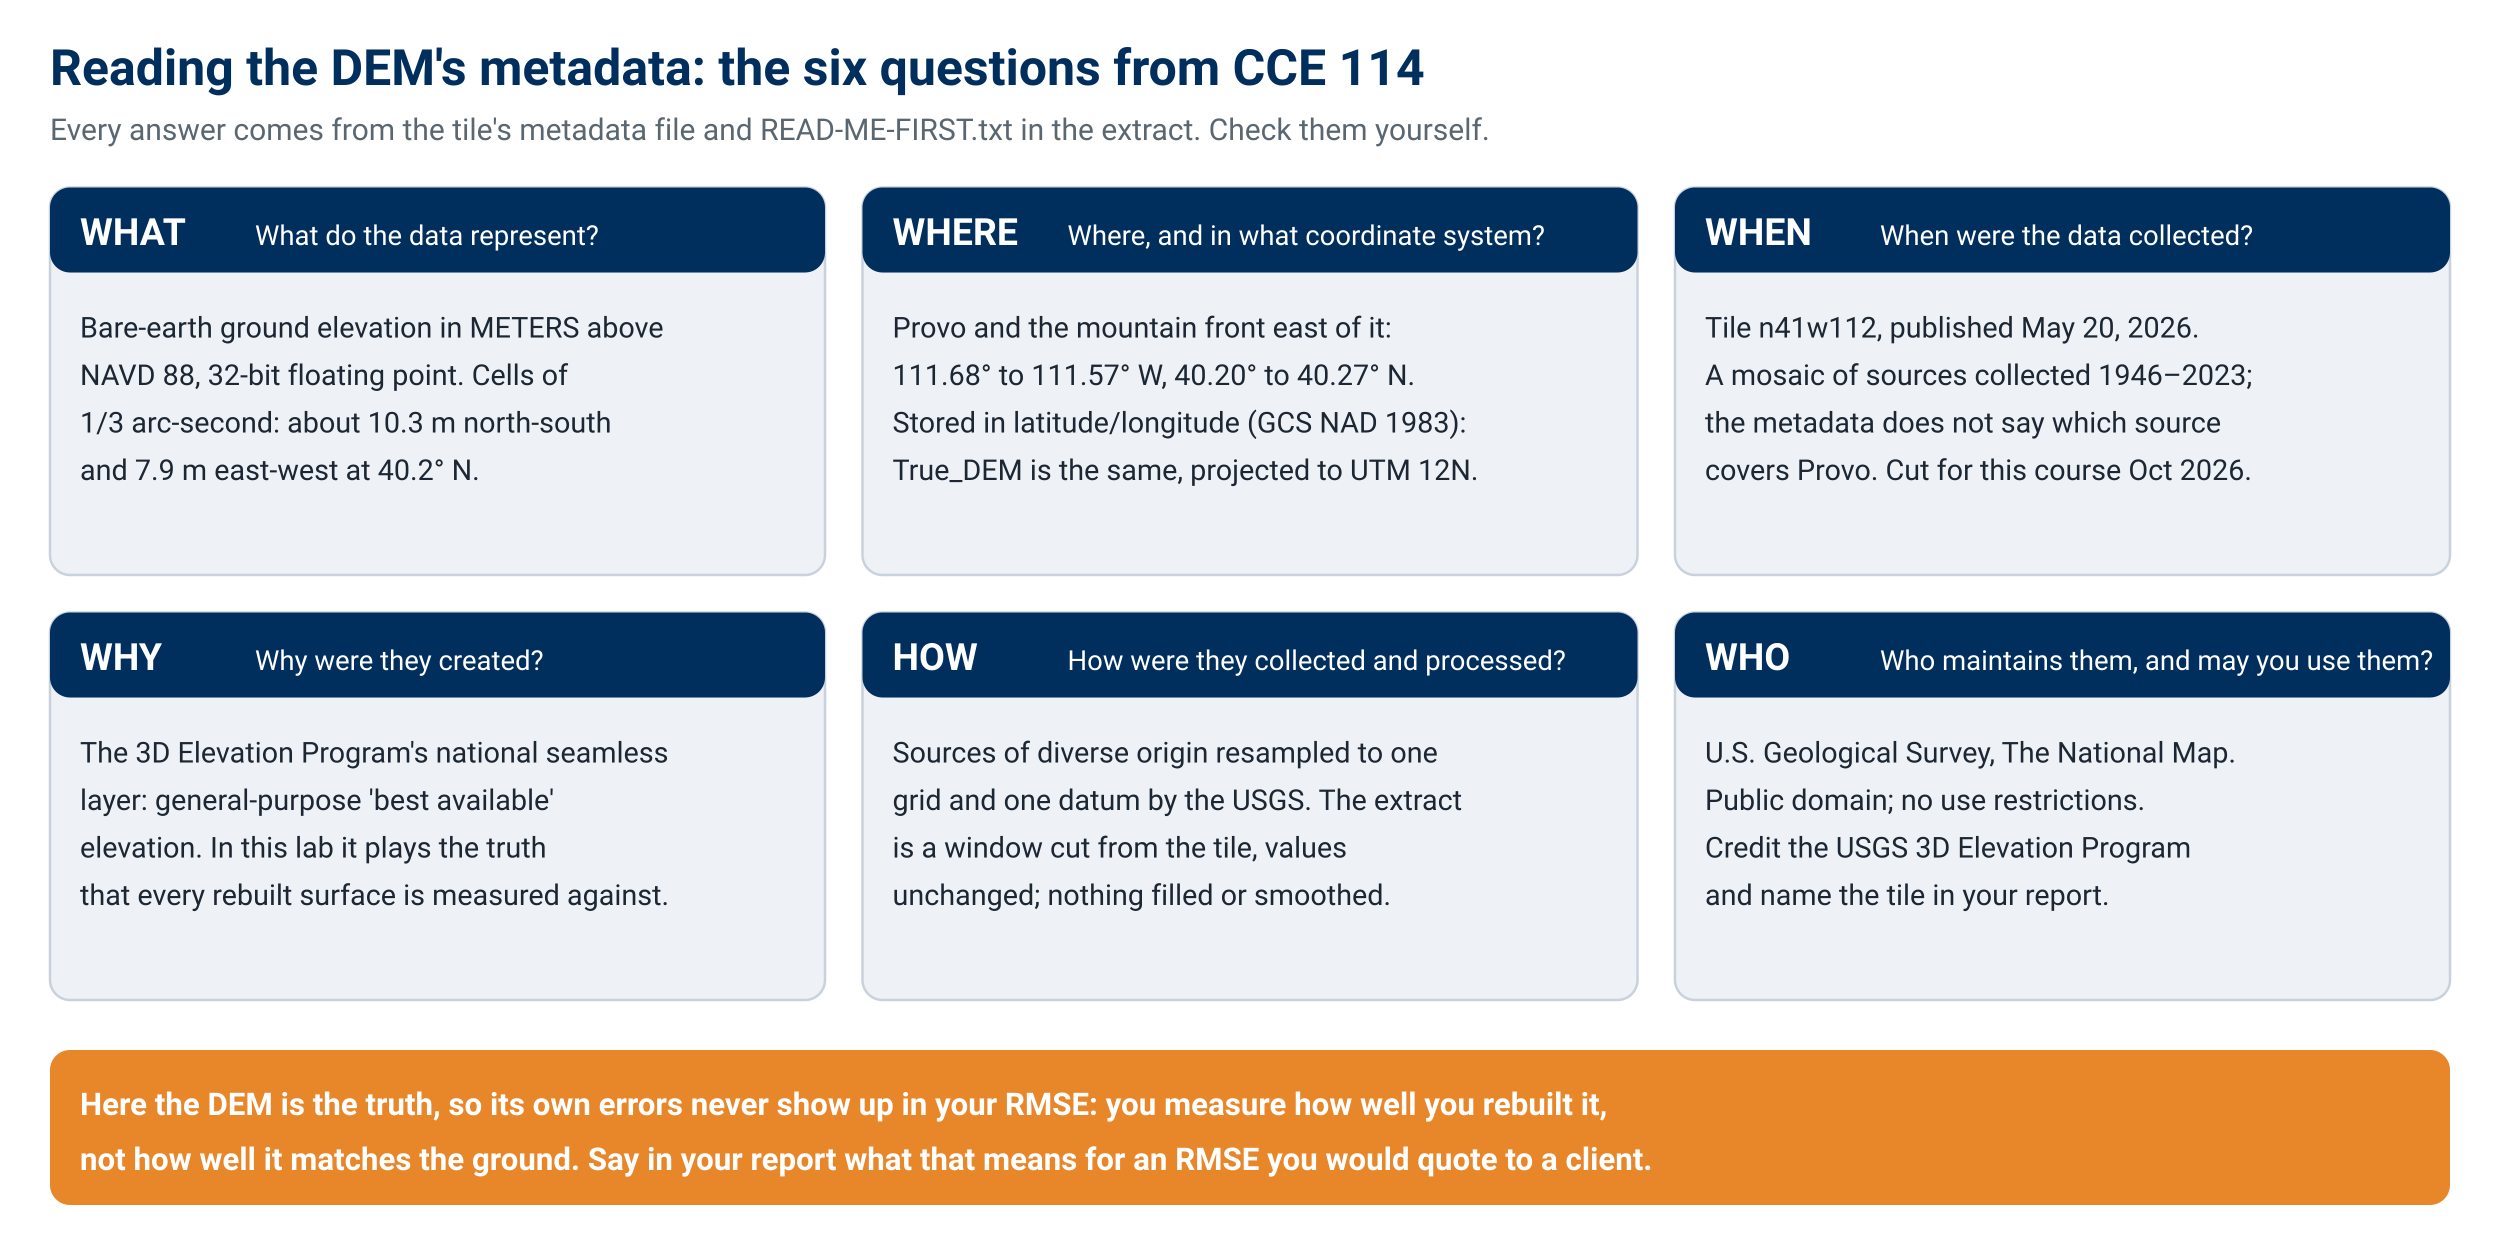
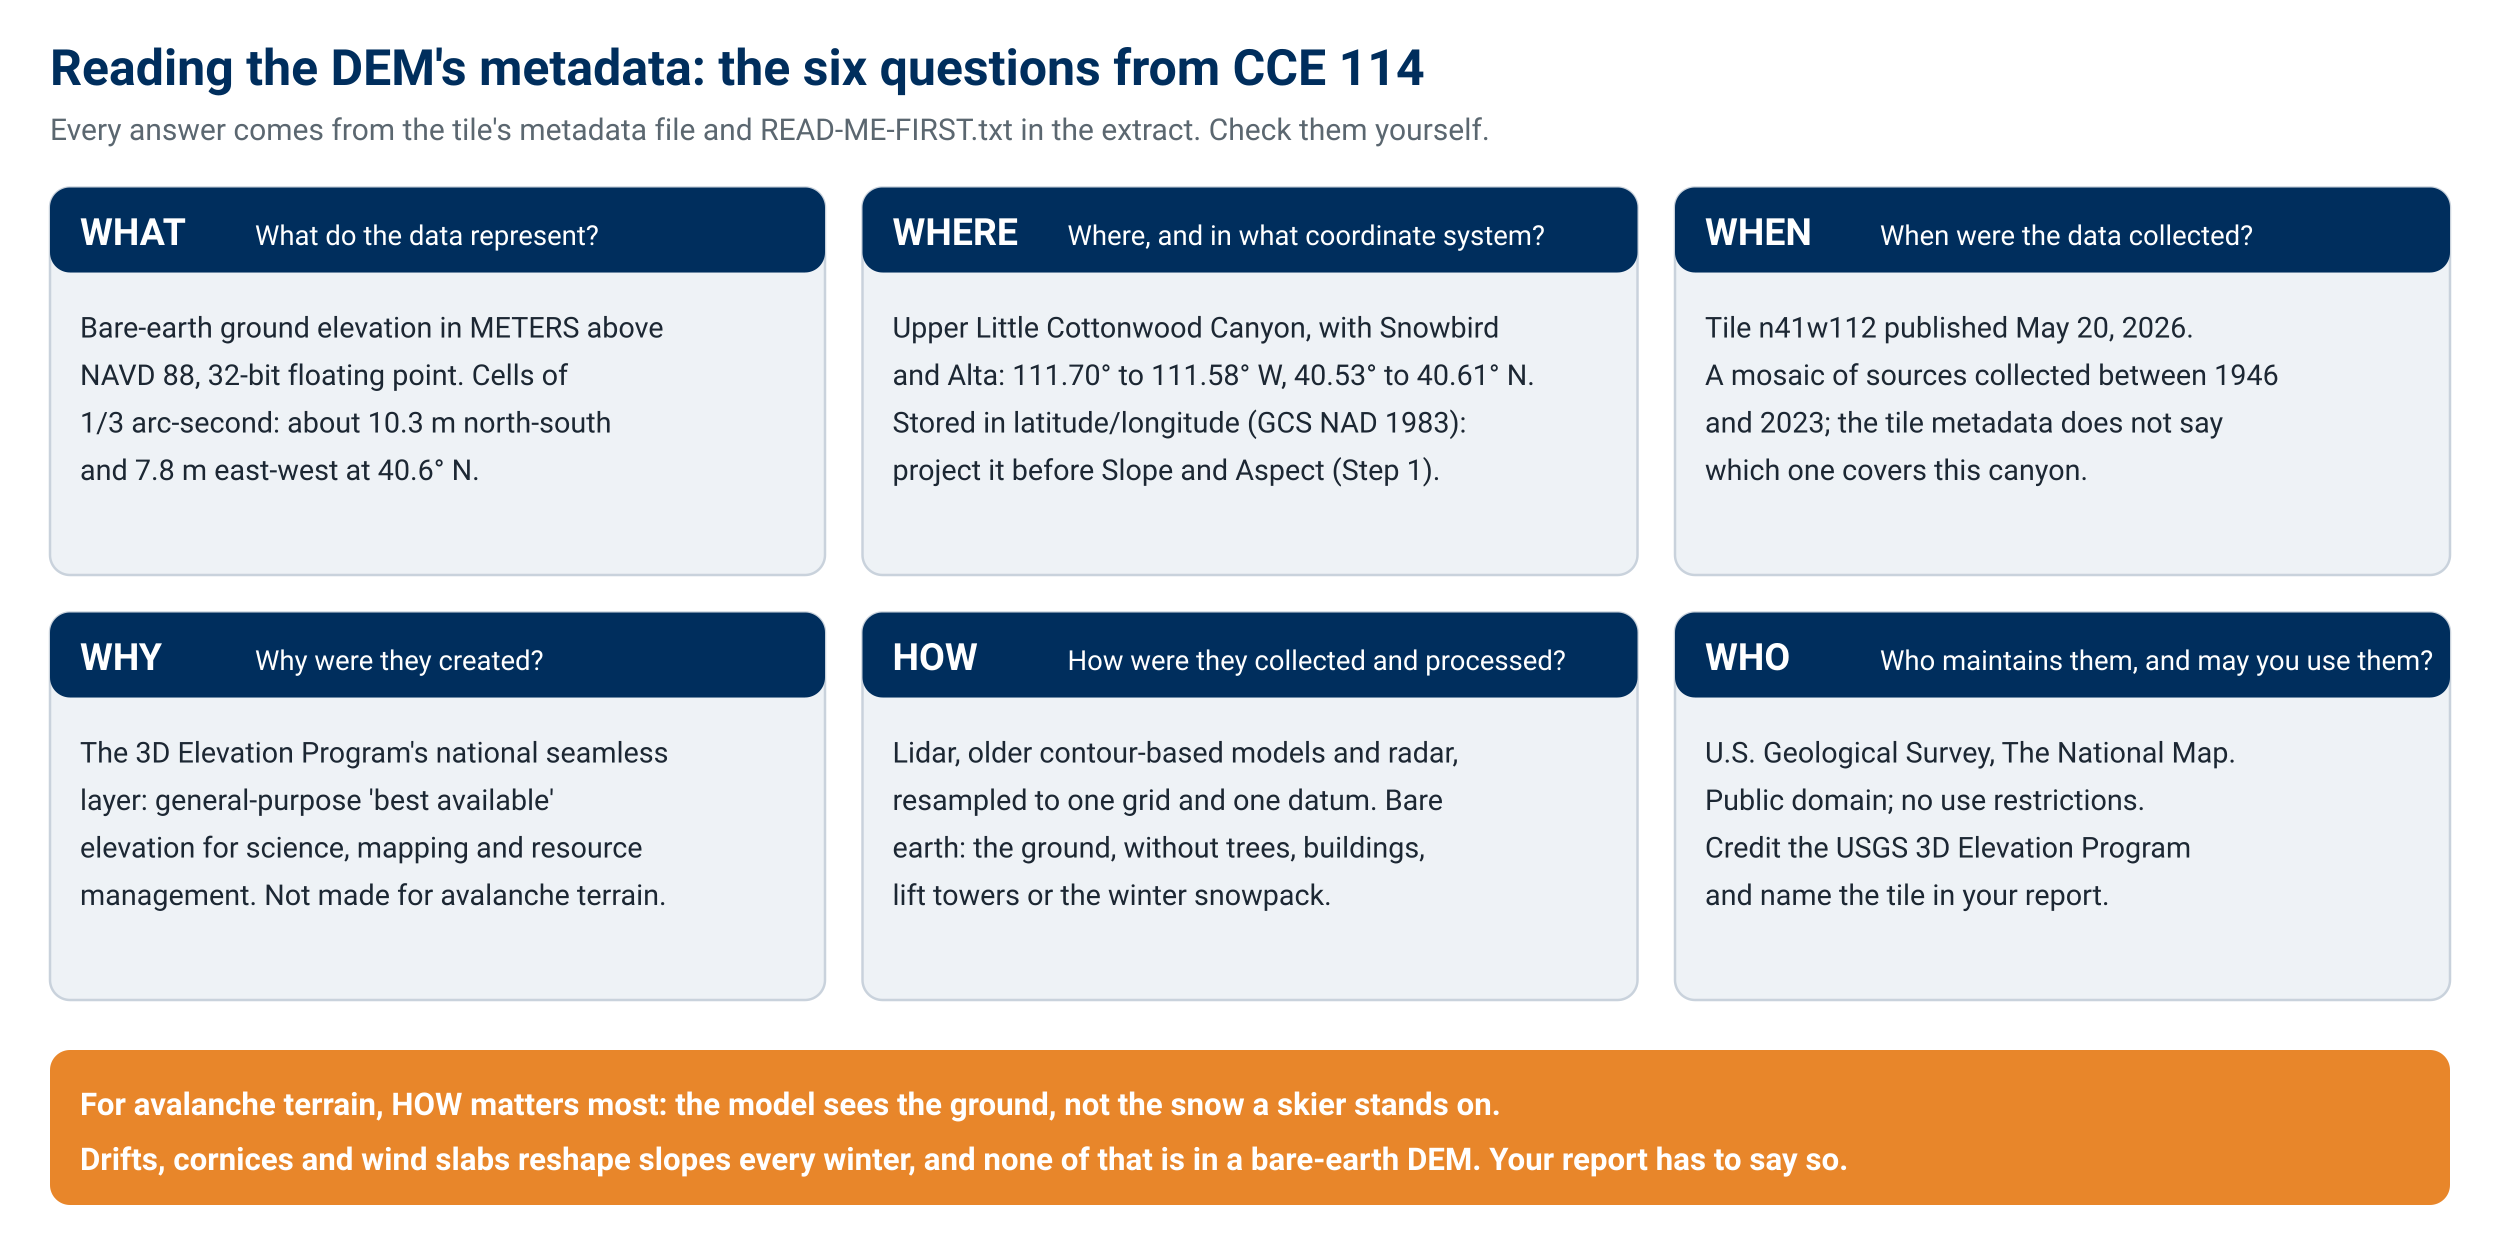
- <svg xmlns="http://www.w3.org/2000/svg" viewBox="0 0 1000 500" width="1000" height="500" role="img" aria-label="The six metadata questions applied to the Y Mountain DEM">
+ <svg xmlns="http://www.w3.org/2000/svg" viewBox="0 0 1000 500" width="1000" height="500" role="img" aria-label="The six metadata questions applied to the Little Cottonwood Canyon DEM">
  <rect width="1000" height="500" fill="white" />
  <text x="20" y="34" font-size="20" font-weight="bold" fill="#002e5d" text-anchor="start" font-family="Segoe UI, Roboto, Helvetica, Arial, sans-serif">Reading the DEM's metadata: the six questions from CCE 114</text>
  <text x="20" y="56" font-size="12" font-weight="normal" fill="#5b6770" text-anchor="start" font-family="Segoe UI, Roboto, Helvetica, Arial, sans-serif">Every answer comes from the tile's metadata file and READ-ME-FIRST.txt in the extract. Check them yourself.</text>
  <rect x="20" y="75" width="310" height="155" rx="8" fill="#eef2f6" stroke="#c9d2dc" />
  <rect x="20" y="75" width="310" height="34" rx="8" fill="#002e5d" />
  <text x="32" y="98" font-size="15" font-weight="bold" fill="white" text-anchor="start" font-family="Segoe UI, Roboto, Helvetica, Arial, sans-serif">WHAT</text>
  <text x="102" y="98" font-size="11" font-weight="normal" fill="white" text-anchor="start" font-family="Segoe UI, Roboto, Helvetica, Arial, sans-serif">What do the data represent?</text>
  <text x="32" y="135" font-size="11.5" font-weight="normal" fill="#1c2733" text-anchor="start" font-family="Segoe UI, Roboto, Helvetica, Arial, sans-serif">Bare-earth ground elevation in METERS above</text>
  <text x="32" y="154" font-size="11.5" font-weight="normal" fill="#1c2733" text-anchor="start" font-family="Segoe UI, Roboto, Helvetica, Arial, sans-serif">NAVD 88, 32-bit floating point. Cells of</text>
  <text x="32" y="173" font-size="11.5" font-weight="normal" fill="#1c2733" text-anchor="start" font-family="Segoe UI, Roboto, Helvetica, Arial, sans-serif">1/3 arc-second: about 10.3 m north-south</text>
-   <text x="32" y="192" font-size="11.5" font-weight="normal" fill="#1c2733" text-anchor="start" font-family="Segoe UI, Roboto, Helvetica, Arial, sans-serif">and 7.9 m east-west at 40.2° N.</text>
+   <text x="32" y="192" font-size="11.5" font-weight="normal" fill="#1c2733" text-anchor="start" font-family="Segoe UI, Roboto, Helvetica, Arial, sans-serif">and 7.8 m east-west at 40.6° N.</text>
  <rect x="345" y="75" width="310" height="155" rx="8" fill="#eef2f6" stroke="#c9d2dc" />
  <rect x="345" y="75" width="310" height="34" rx="8" fill="#002e5d" />
  <text x="357" y="98" font-size="15" font-weight="bold" fill="white" text-anchor="start" font-family="Segoe UI, Roboto, Helvetica, Arial, sans-serif">WHERE</text>
  <text x="427" y="98" font-size="11" font-weight="normal" fill="white" text-anchor="start" font-family="Segoe UI, Roboto, Helvetica, Arial, sans-serif">Where, and in what coordinate system?</text>
-   <text x="357" y="135" font-size="11.5" font-weight="normal" fill="#1c2733" text-anchor="start" font-family="Segoe UI, Roboto, Helvetica, Arial, sans-serif">Provo and the mountain front east of it:</text>
-   <text x="357" y="154" font-size="11.5" font-weight="normal" fill="#1c2733" text-anchor="start" font-family="Segoe UI, Roboto, Helvetica, Arial, sans-serif">111.68° to 111.57° W, 40.20° to 40.27° N.</text>
+   <text x="357" y="135" font-size="11.5" font-weight="normal" fill="#1c2733" text-anchor="start" font-family="Segoe UI, Roboto, Helvetica, Arial, sans-serif">Upper Little Cottonwood Canyon, with Snowbird</text>
+   <text x="357" y="154" font-size="11.5" font-weight="normal" fill="#1c2733" text-anchor="start" font-family="Segoe UI, Roboto, Helvetica, Arial, sans-serif">and Alta: 111.70° to 111.58° W, 40.53° to 40.61° N.</text>
  <text x="357" y="173" font-size="11.5" font-weight="normal" fill="#1c2733" text-anchor="start" font-family="Segoe UI, Roboto, Helvetica, Arial, sans-serif">Stored in latitude/longitude (GCS NAD 1983):</text>
-   <text x="357" y="192" font-size="11.5" font-weight="normal" fill="#1c2733" text-anchor="start" font-family="Segoe UI, Roboto, Helvetica, Arial, sans-serif">True_DEM is the same, projected to UTM 12N.</text>
+   <text x="357" y="192" font-size="11.5" font-weight="normal" fill="#1c2733" text-anchor="start" font-family="Segoe UI, Roboto, Helvetica, Arial, sans-serif">project it before Slope and Aspect (Step 1).</text>
  <rect x="670" y="75" width="310" height="155" rx="8" fill="#eef2f6" stroke="#c9d2dc" />
  <rect x="670" y="75" width="310" height="34" rx="8" fill="#002e5d" />
  <text x="682" y="98" font-size="15" font-weight="bold" fill="white" text-anchor="start" font-family="Segoe UI, Roboto, Helvetica, Arial, sans-serif">WHEN</text>
  <text x="752" y="98" font-size="11" font-weight="normal" fill="white" text-anchor="start" font-family="Segoe UI, Roboto, Helvetica, Arial, sans-serif">When were the data collected?</text>
-   <text x="682" y="135" font-size="11.5" font-weight="normal" fill="#1c2733" text-anchor="start" font-family="Segoe UI, Roboto, Helvetica, Arial, sans-serif">Tile n41w112, published May 20, 2026.</text>
-   <text x="682" y="154" font-size="11.5" font-weight="normal" fill="#1c2733" text-anchor="start" font-family="Segoe UI, Roboto, Helvetica, Arial, sans-serif">A mosaic of sources collected 1946–2023;</text>
-   <text x="682" y="173" font-size="11.5" font-weight="normal" fill="#1c2733" text-anchor="start" font-family="Segoe UI, Roboto, Helvetica, Arial, sans-serif">the metadata does not say which source</text>
-   <text x="682" y="192" font-size="11.5" font-weight="normal" fill="#1c2733" text-anchor="start" font-family="Segoe UI, Roboto, Helvetica, Arial, sans-serif">covers Provo. Cut for this course Oct 2026.</text>
+   <text x="682" y="135" font-size="11.5" font-weight="normal" fill="#1c2733" text-anchor="start" font-family="Segoe UI, Roboto, Helvetica, Arial, sans-serif">Tile n41w112 published May 20, 2026.</text>
+   <text x="682" y="154" font-size="11.5" font-weight="normal" fill="#1c2733" text-anchor="start" font-family="Segoe UI, Roboto, Helvetica, Arial, sans-serif">A mosaic of sources collected between 1946</text>
+   <text x="682" y="173" font-size="11.5" font-weight="normal" fill="#1c2733" text-anchor="start" font-family="Segoe UI, Roboto, Helvetica, Arial, sans-serif">and 2023; the tile metadata does not say</text>
+   <text x="682" y="192" font-size="11.5" font-weight="normal" fill="#1c2733" text-anchor="start" font-family="Segoe UI, Roboto, Helvetica, Arial, sans-serif">which one covers this canyon.</text>
  <rect x="20" y="245" width="310" height="155" rx="8" fill="#eef2f6" stroke="#c9d2dc" />
  <rect x="20" y="245" width="310" height="34" rx="8" fill="#002e5d" />
  <text x="32" y="268" font-size="15" font-weight="bold" fill="white" text-anchor="start" font-family="Segoe UI, Roboto, Helvetica, Arial, sans-serif">WHY</text>
  <text x="102" y="268" font-size="11" font-weight="normal" fill="white" text-anchor="start" font-family="Segoe UI, Roboto, Helvetica, Arial, sans-serif">Why were they created?</text>
  <text x="32" y="305" font-size="11.5" font-weight="normal" fill="#1c2733" text-anchor="start" font-family="Segoe UI, Roboto, Helvetica, Arial, sans-serif">The 3D Elevation Program's national seamless</text>
  <text x="32" y="324" font-size="11.5" font-weight="normal" fill="#1c2733" text-anchor="start" font-family="Segoe UI, Roboto, Helvetica, Arial, sans-serif">layer: general-purpose 'best available'</text>
-   <text x="32" y="343" font-size="11.5" font-weight="normal" fill="#1c2733" text-anchor="start" font-family="Segoe UI, Roboto, Helvetica, Arial, sans-serif">elevation. In this lab it plays the truth</text>
-   <text x="32" y="362" font-size="11.5" font-weight="normal" fill="#1c2733" text-anchor="start" font-family="Segoe UI, Roboto, Helvetica, Arial, sans-serif">that every rebuilt surface is measured against.</text>
+   <text x="32" y="343" font-size="11.5" font-weight="normal" fill="#1c2733" text-anchor="start" font-family="Segoe UI, Roboto, Helvetica, Arial, sans-serif">elevation for science, mapping and resource</text>
+   <text x="32" y="362" font-size="11.5" font-weight="normal" fill="#1c2733" text-anchor="start" font-family="Segoe UI, Roboto, Helvetica, Arial, sans-serif">management. Not made for avalanche terrain.</text>
  <rect x="345" y="245" width="310" height="155" rx="8" fill="#eef2f6" stroke="#c9d2dc" />
  <rect x="345" y="245" width="310" height="34" rx="8" fill="#002e5d" />
  <text x="357" y="268" font-size="15" font-weight="bold" fill="white" text-anchor="start" font-family="Segoe UI, Roboto, Helvetica, Arial, sans-serif">HOW</text>
  <text x="427" y="268" font-size="11" font-weight="normal" fill="white" text-anchor="start" font-family="Segoe UI, Roboto, Helvetica, Arial, sans-serif">How were they collected and processed?</text>
-   <text x="357" y="305" font-size="11.5" font-weight="normal" fill="#1c2733" text-anchor="start" font-family="Segoe UI, Roboto, Helvetica, Arial, sans-serif">Sources of diverse origin resampled to one</text>
-   <text x="357" y="324" font-size="11.5" font-weight="normal" fill="#1c2733" text-anchor="start" font-family="Segoe UI, Roboto, Helvetica, Arial, sans-serif">grid and one datum by the USGS. The extract</text>
-   <text x="357" y="343" font-size="11.5" font-weight="normal" fill="#1c2733" text-anchor="start" font-family="Segoe UI, Roboto, Helvetica, Arial, sans-serif">is a window cut from the tile, values</text>
-   <text x="357" y="362" font-size="11.5" font-weight="normal" fill="#1c2733" text-anchor="start" font-family="Segoe UI, Roboto, Helvetica, Arial, sans-serif">unchanged; nothing filled or smoothed.</text>
+   <text x="357" y="305" font-size="11.5" font-weight="normal" fill="#1c2733" text-anchor="start" font-family="Segoe UI, Roboto, Helvetica, Arial, sans-serif">Lidar, older contour-based models and radar,</text>
+   <text x="357" y="324" font-size="11.5" font-weight="normal" fill="#1c2733" text-anchor="start" font-family="Segoe UI, Roboto, Helvetica, Arial, sans-serif">resampled to one grid and one datum. Bare</text>
+   <text x="357" y="343" font-size="11.5" font-weight="normal" fill="#1c2733" text-anchor="start" font-family="Segoe UI, Roboto, Helvetica, Arial, sans-serif">earth: the ground, without trees, buildings,</text>
+   <text x="357" y="362" font-size="11.5" font-weight="normal" fill="#1c2733" text-anchor="start" font-family="Segoe UI, Roboto, Helvetica, Arial, sans-serif">lift towers or the winter snowpack.</text>
  <rect x="670" y="245" width="310" height="155" rx="8" fill="#eef2f6" stroke="#c9d2dc" />
  <rect x="670" y="245" width="310" height="34" rx="8" fill="#002e5d" />
  <text x="682" y="268" font-size="15" font-weight="bold" fill="white" text-anchor="start" font-family="Segoe UI, Roboto, Helvetica, Arial, sans-serif">WHO</text>
  <text x="752" y="268" font-size="11" font-weight="normal" fill="white" text-anchor="start" font-family="Segoe UI, Roboto, Helvetica, Arial, sans-serif">Who maintains them, and may you use them?</text>
  <text x="682" y="305" font-size="11.5" font-weight="normal" fill="#1c2733" text-anchor="start" font-family="Segoe UI, Roboto, Helvetica, Arial, sans-serif">U.S. Geological Survey, The National Map.</text>
  <text x="682" y="324" font-size="11.5" font-weight="normal" fill="#1c2733" text-anchor="start" font-family="Segoe UI, Roboto, Helvetica, Arial, sans-serif">Public domain; no use restrictions.</text>
  <text x="682" y="343" font-size="11.5" font-weight="normal" fill="#1c2733" text-anchor="start" font-family="Segoe UI, Roboto, Helvetica, Arial, sans-serif">Credit the USGS 3D Elevation Program</text>
  <text x="682" y="362" font-size="11.5" font-weight="normal" fill="#1c2733" text-anchor="start" font-family="Segoe UI, Roboto, Helvetica, Arial, sans-serif">and name the tile in your report.</text>
  <rect x="20" y="420" width="960" height="62" rx="8" fill="#e8862a" />
-   <text x="32" y="446" font-size="12.5" font-weight="bold" fill="white" text-anchor="start" font-family="Segoe UI, Roboto, Helvetica, Arial, sans-serif">Here the DEM is the truth, so its own errors never show up in your RMSE: you measure how well you rebuilt it,</text>
-   <text x="32" y="468" font-size="12.5" font-weight="bold" fill="white" text-anchor="start" font-family="Segoe UI, Roboto, Helvetica, Arial, sans-serif">not how well it matches the ground. Say in your report what that means for an RMSE you would quote to a client.</text>
+   <text x="32" y="446" font-size="12.5" font-weight="bold" fill="white" text-anchor="start" font-family="Segoe UI, Roboto, Helvetica, Arial, sans-serif">For avalanche terrain, HOW matters most: the model sees the ground, not the snow a skier stands on.</text>
+   <text x="32" y="468" font-size="12.5" font-weight="bold" fill="white" text-anchor="start" font-family="Segoe UI, Roboto, Helvetica, Arial, sans-serif">Drifts, cornices and wind slabs reshape slopes every winter, and none of that is in a bare-earth DEM. Your report has to say so.</text>
</svg>
